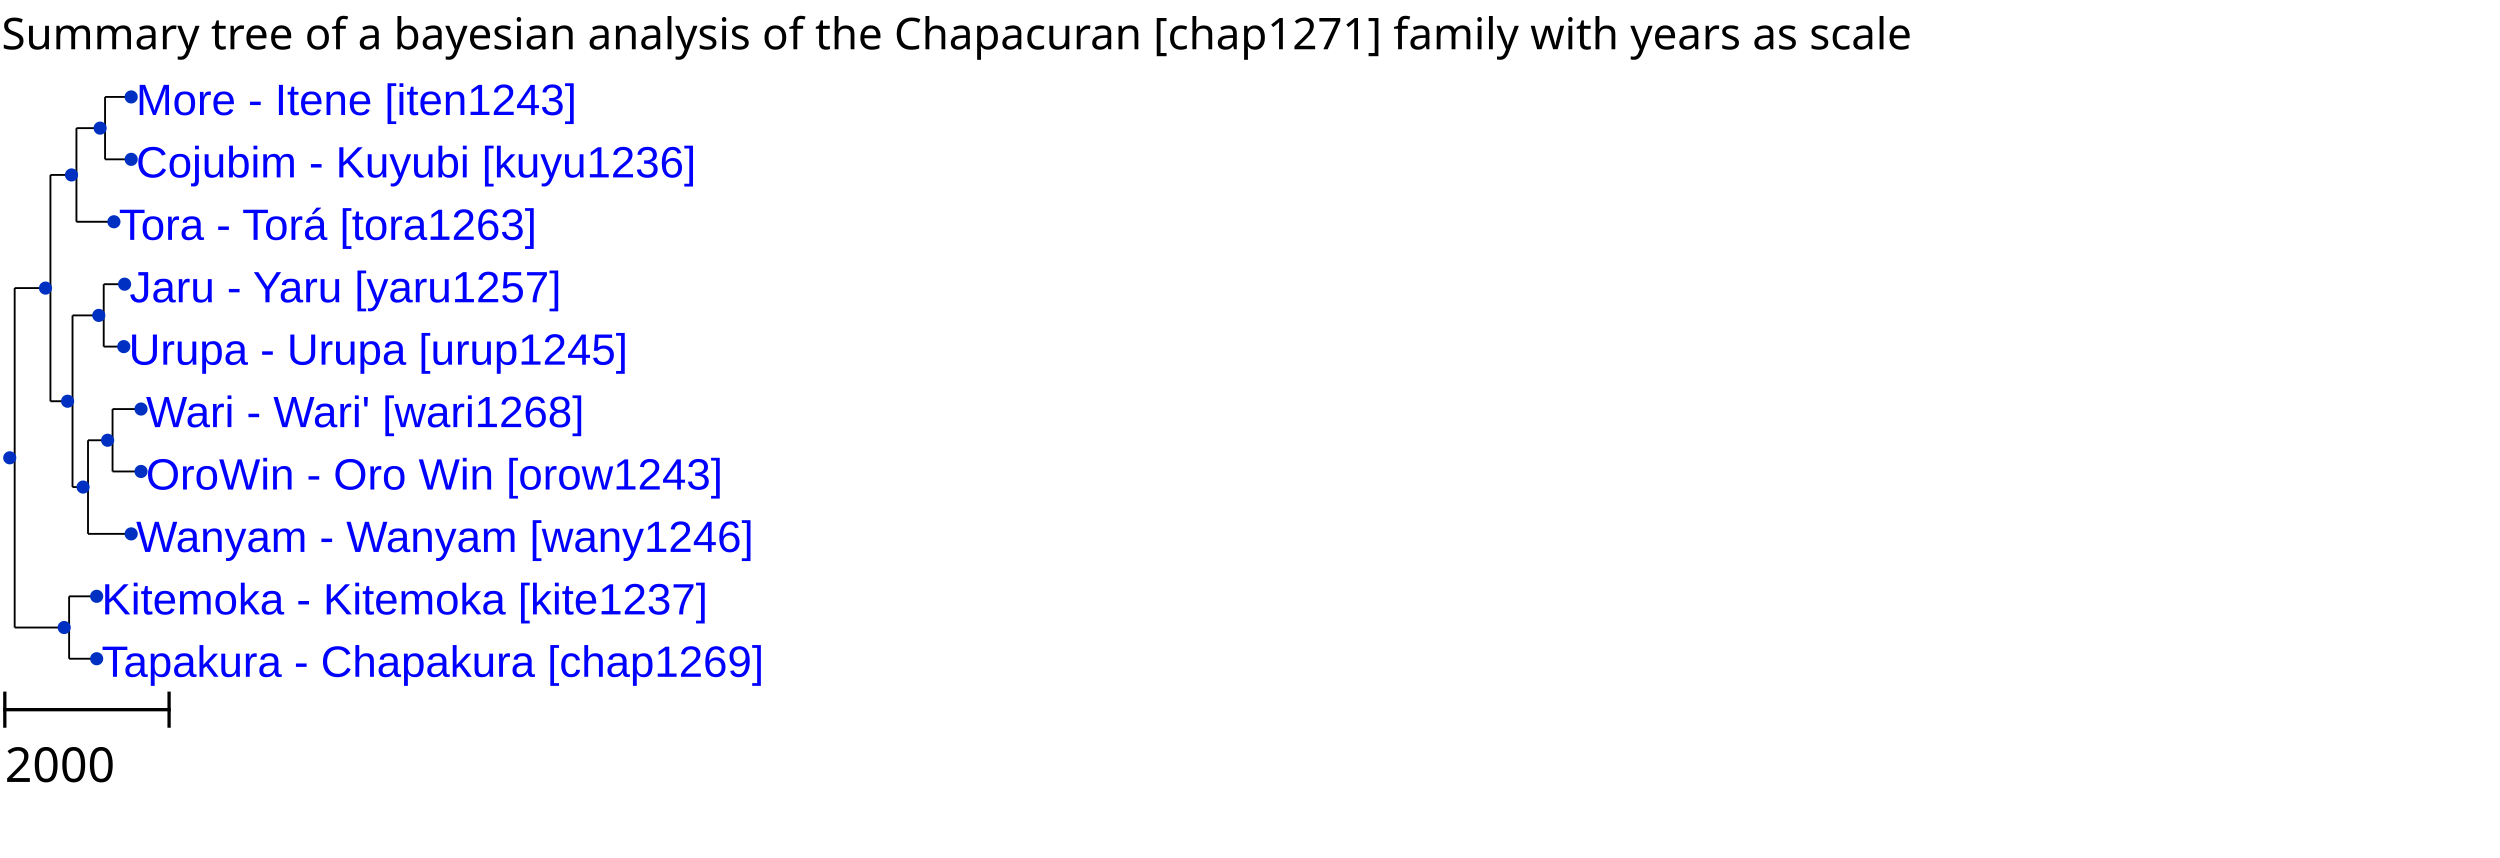
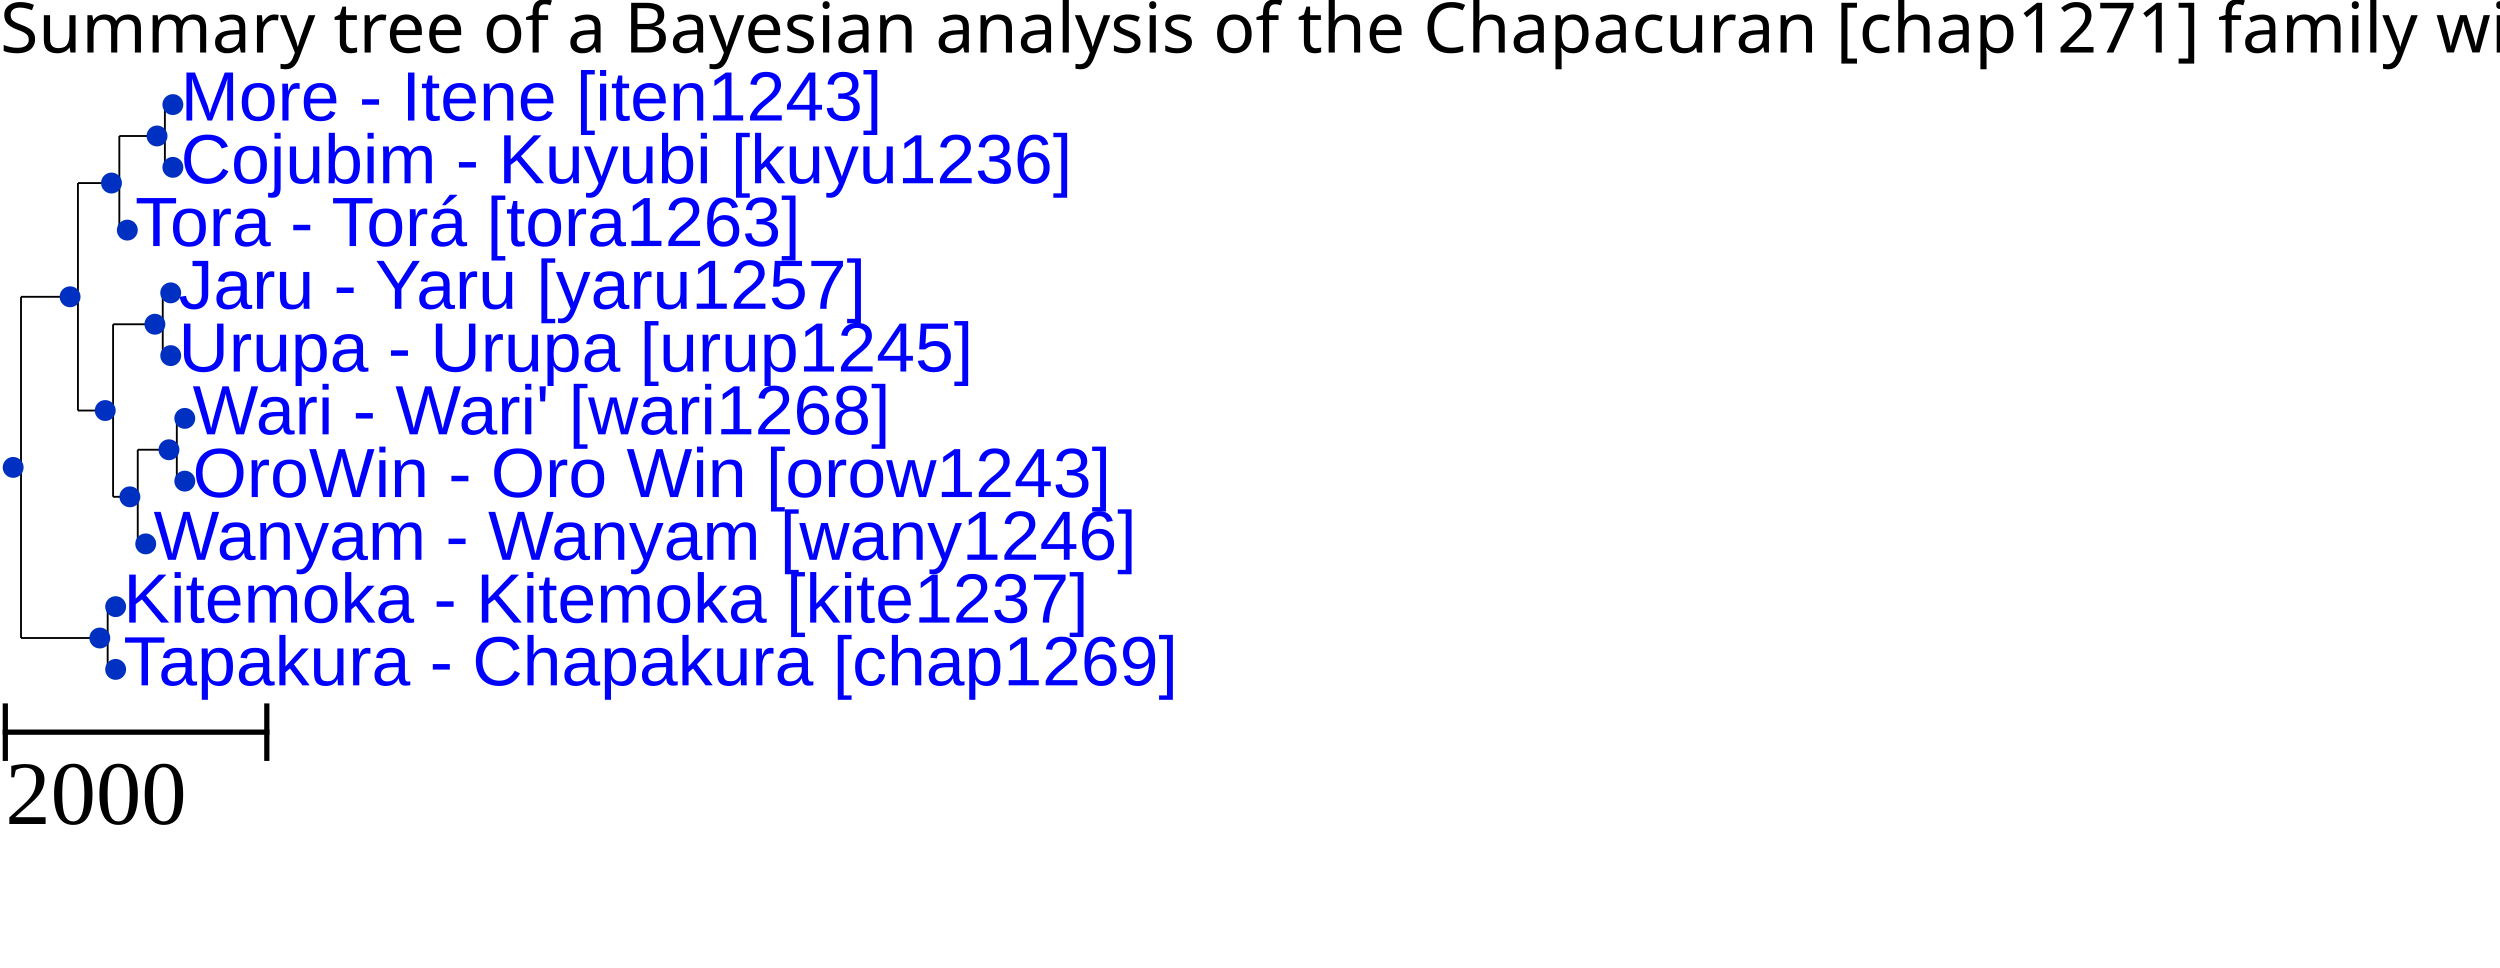
- <svg xmlns="http://www.w3.org/2000/svg" width="352.778mm" height="121.003mm" viewBox="0 0 1000 343.421" version="1.2" baseProfile="tiny">
+ <svg xmlns="http://www.w3.org/2000/svg" width="352.778mm" height="136.525mm" viewBox="0 0 1000 387.029" version="1.2" baseProfile="tiny">
  <defs> </defs>
  <g fill="none" stroke="black" stroke-width="1" fill-rule="evenodd" stroke-linecap="square" stroke-linejoin="bevel">
-     <g fill="none" stroke="none" transform="matrix(1.31579,0,0,1.31579,0,25)" font-family="Ubuntu" font-size="11pt" font-weight="400" font-style="normal">
-       <rect x="0" y="-19" width="760" height="261" />
-     </g>
-     <g fill="none" stroke="none" transform="matrix(1.31579,0,0,1.31579,1.31579,26.3158)" font-family="Ubuntu" font-size="11pt" font-weight="400" font-style="normal">
-       <rect x="0" y="0" width="186.96" height="190" />
-     </g>
-     <g fill="none" stroke="#000000" stroke-opacity="1" stroke-width="1" stroke-linecap="butt" stroke-linejoin="bevel" transform="matrix(1.31579,0,0,1.31579,1.31579,26.3158)" font-family="Ubuntu" font-size="11pt" font-weight="400" font-style="normal">
-       <polyline fill="none" vector-effect="non-scaling-stroke" points="3,67.688 3,171 " />
-     </g>
-     <g fill="#0030c1" fill-opacity="1" stroke="#0030c1" stroke-opacity="1" stroke-width="1" stroke-linecap="square" stroke-linejoin="bevel" transform="matrix(1.31579,0,0,1.31579,1.31579,181.373)" font-family="Ubuntu" font-size="11pt" font-weight="400" font-style="normal">
-       <circle cx="1.5" cy="1.5" r="1.5" />
-     </g>
-     <g fill="none" stroke="#000000" stroke-opacity="1" stroke-width="1" stroke-linecap="butt" stroke-linejoin="bevel" transform="matrix(1.31579,0,0,1.31579,5.26316,26.3158)" font-family="Ubuntu" font-size="11pt" font-weight="400" font-style="normal">
-       <polyline fill="none" vector-effect="non-scaling-stroke" points="10.884,33.25 10.884,102.125 " />
-     </g>
-     <g fill="none" stroke="#000000" stroke-opacity="1" stroke-width="1" stroke-linecap="butt" stroke-linejoin="bevel" transform="matrix(1.31579,0,0,1.31579,5.26316,26.3158)" font-family="Ubuntu" font-size="11pt" font-weight="400" font-style="normal">
-       <polyline fill="none" vector-effect="non-scaling-stroke" points="0,67.688 7.884,67.688 " />
-     </g>
-     <g fill="#0030c1" fill-opacity="1" stroke="#0030c1" stroke-opacity="1" stroke-width="1" stroke-linecap="square" stroke-linejoin="bevel" transform="matrix(1.31579,0,0,1.31579,15.6371,113.405)" font-family="Ubuntu" font-size="11pt" font-weight="400" font-style="normal">
-       <circle cx="1.5" cy="1.5" r="1.5" />
-     </g>
-     <g fill="none" stroke="#000000" stroke-opacity="1" stroke-width="1" stroke-linecap="butt" stroke-linejoin="bevel" transform="matrix(1.31579,0,0,1.31579,19.5845,26.3158)" font-family="Ubuntu" font-size="11pt" font-weight="400" font-style="normal">
-       <polyline fill="none" vector-effect="non-scaling-stroke" points="7.916,19 7.916,47.5 " />
-     </g>
-     <g fill="none" stroke="#000000" stroke-opacity="1" stroke-width="1" stroke-linecap="butt" stroke-linejoin="bevel" transform="matrix(1.31579,0,0,1.31579,19.5845,26.3158)" font-family="Ubuntu" font-size="11pt" font-weight="400" font-style="normal">
-       <polyline fill="none" vector-effect="non-scaling-stroke" points="0,33.25 4.916,33.25 " />
-     </g>
-     <g fill="#0030c1" fill-opacity="1" stroke="#0030c1" stroke-opacity="1" stroke-width="1" stroke-linecap="square" stroke-linejoin="bevel" transform="matrix(1.31579,0,0,1.31579,26.0528,68.0921)" font-family="Ubuntu" font-size="11pt" font-weight="400" font-style="normal">
-       <circle cx="1.5" cy="1.5" r="1.5" />
-     </g>
-     <g fill="none" stroke="#000000" stroke-opacity="1" stroke-width="1" stroke-linecap="butt" stroke-linejoin="bevel" transform="matrix(1.31579,0,0,1.31579,30.0001,26.3158)" font-family="Ubuntu" font-size="11pt" font-weight="400" font-style="normal">
-       <polyline fill="none" vector-effect="non-scaling-stroke" points="8.71,9.5 8.71,28.5 " />
-     </g>
-     <g fill="none" stroke="#000000" stroke-opacity="1" stroke-width="1" stroke-linecap="butt" stroke-linejoin="bevel" transform="matrix(1.31579,0,0,1.31579,30.0001,26.3158)" font-family="Ubuntu" font-size="11pt" font-weight="400" font-style="normal">
-       <polyline fill="none" vector-effect="non-scaling-stroke" points="0,19 5.71,19 " />
-     </g>
-     <g fill="#0030c1" fill-opacity="1" stroke="#0030c1" stroke-opacity="1" stroke-width="1" stroke-linecap="square" stroke-linejoin="bevel" transform="matrix(1.31579,0,0,1.31579,37.5131,49.3421)" font-family="Ubuntu" font-size="11pt" font-weight="400" font-style="normal">
-       <circle cx="1.5" cy="1.5" r="1.5" />
-     </g>
-     <g fill="none" stroke="#000000" stroke-opacity="1" stroke-width="1" stroke-linecap="butt" stroke-linejoin="bevel" transform="matrix(1.31579,0,0,1.31579,41.4605,26.3158)" font-family="Ubuntu" font-size="11pt" font-weight="400" font-style="normal">
-       <polyline fill="none" vector-effect="non-scaling-stroke" points="0,9.5 6.45,9.5 " />
-     </g>
-     <g fill="#0030c1" fill-opacity="1" stroke="#0030c1" stroke-opacity="1" stroke-width="1" stroke-linecap="square" stroke-linejoin="bevel" transform="matrix(1.31579,0,0,1.31579,49.9479,36.8421)" font-family="Ubuntu" font-size="11pt" font-weight="400" font-style="normal">
-       <circle cx="1.5" cy="1.5" r="1.5" />
-     </g>
-     <g fill="none" stroke="#000000" stroke-opacity="1" stroke-width="1" stroke-linecap="square" stroke-linejoin="bevel" transform="matrix(1.31579,0,0,1.31579,53.8952,26.3158)" font-family="Arial" font-size="10pt" font-weight="400" font-style="normal">
+     <g fill="none" stroke="none" transform="matrix(2.09205,0,0,2.09205,0,27.1967)" font-family=".AppleSystemUIFont" font-size="13pt" font-weight="400" font-style="normal">
+       <rect x="0" y="-13" width="478" height="185" />
+     </g>
+     <g fill="none" stroke="none" transform="matrix(2.09205,0,0,2.09205,2.09205,29.2887)" font-family=".AppleSystemUIFont" font-size="13pt" font-weight="400" font-style="normal">
+       <rect x="0" y="0" width="120.816" height="120" />
+     </g>
+     <g fill="none" stroke="#000000" stroke-opacity="1" stroke-width="1" stroke-linecap="butt" stroke-linejoin="bevel" transform="matrix(2.09205,0,0,2.09205,2.09205,29.2887)" font-family=".AppleSystemUIFont" font-size="13pt" font-weight="400" font-style="normal">
+       <polyline fill="none" vector-effect="non-scaling-stroke" points="3,42.75 3,108 " />
+     </g>
+     <g fill="#0030c1" fill-opacity="1" stroke="#0030c1" stroke-opacity="1" stroke-width="1" stroke-linecap="square" stroke-linejoin="bevel" transform="matrix(2.09205,0,0,2.09205,2.09205,183.839)" font-family=".AppleSystemUIFont" font-size="13pt" font-weight="400" font-style="normal">
+       <circle cx="1.5" cy="1.5" r="1.5" />
+     </g>
+     <g fill="none" stroke="#000000" stroke-opacity="1" stroke-width="1" stroke-linecap="butt" stroke-linejoin="bevel" transform="matrix(2.09205,0,0,2.09205,8.3682,29.2887)" font-family=".AppleSystemUIFont" font-size="13pt" font-weight="400" font-style="normal">
+       <polyline fill="none" vector-effect="non-scaling-stroke" points="10.884,21 10.884,64.5 " />
+     </g>
+     <g fill="none" stroke="#000000" stroke-opacity="1" stroke-width="1" stroke-linecap="butt" stroke-linejoin="bevel" transform="matrix(2.09205,0,0,2.09205,8.3682,29.2887)" font-family=".AppleSystemUIFont" font-size="13pt" font-weight="400" font-style="normal">
+       <polyline fill="none" vector-effect="non-scaling-stroke" points="0,42.75 7.884,42.75 " />
+     </g>
+     <g fill="#0030c1" fill-opacity="1" stroke="#0030c1" stroke-opacity="1" stroke-width="1" stroke-linecap="square" stroke-linejoin="bevel" transform="matrix(2.09205,0,0,2.09205,24.8623,115.586)" font-family=".AppleSystemUIFont" font-size="13pt" font-weight="400" font-style="normal">
+       <circle cx="1.5" cy="1.5" r="1.5" />
+     </g>
+     <g fill="none" stroke="#000000" stroke-opacity="1" stroke-width="1" stroke-linecap="butt" stroke-linejoin="bevel" transform="matrix(2.09205,0,0,2.09205,31.1385,29.2887)" font-family=".AppleSystemUIFont" font-size="13pt" font-weight="400" font-style="normal">
+       <polyline fill="none" vector-effect="non-scaling-stroke" points="7.916,12 7.916,30 " />
+     </g>
+     <g fill="none" stroke="#000000" stroke-opacity="1" stroke-width="1" stroke-linecap="butt" stroke-linejoin="bevel" transform="matrix(2.09205,0,0,2.09205,31.1385,29.2887)" font-family=".AppleSystemUIFont" font-size="13pt" font-weight="400" font-style="normal">
+       <polyline fill="none" vector-effect="non-scaling-stroke" points="0,21 4.916,21 " />
+     </g>
+     <g fill="#0030c1" fill-opacity="1" stroke="#0030c1" stroke-opacity="1" stroke-width="1" stroke-linecap="square" stroke-linejoin="bevel" transform="matrix(2.09205,0,0,2.09205,41.4228,70.0837)" font-family=".AppleSystemUIFont" font-size="13pt" font-weight="400" font-style="normal">
+       <circle cx="1.5" cy="1.5" r="1.5" />
+     </g>
+     <g fill="none" stroke="#000000" stroke-opacity="1" stroke-width="1" stroke-linecap="butt" stroke-linejoin="bevel" transform="matrix(2.09205,0,0,2.09205,47.699,29.2887)" font-family=".AppleSystemUIFont" font-size="13pt" font-weight="400" font-style="normal">
+       <polyline fill="none" vector-effect="non-scaling-stroke" points="8.71,6 8.71,18 " />
+     </g>
+     <g fill="none" stroke="#000000" stroke-opacity="1" stroke-width="1" stroke-linecap="butt" stroke-linejoin="bevel" transform="matrix(2.09205,0,0,2.09205,47.699,29.2887)" font-family=".AppleSystemUIFont" font-size="13pt" font-weight="400" font-style="normal">
+       <polyline fill="none" vector-effect="non-scaling-stroke" points="0,12 5.71,12 " />
+     </g>
+     <g fill="#0030c1" fill-opacity="1" stroke="#0030c1" stroke-opacity="1" stroke-width="1" stroke-linecap="square" stroke-linejoin="bevel" transform="matrix(2.09205,0,0,2.09205,59.6443,51.2552)" font-family=".AppleSystemUIFont" font-size="13pt" font-weight="400" font-style="normal">
+       <circle cx="1.5" cy="1.5" r="1.5" />
+     </g>
+     <g fill="none" stroke="#000000" stroke-opacity="1" stroke-width="1" stroke-linecap="butt" stroke-linejoin="bevel" transform="matrix(2.09205,0,0,2.09205,65.9205,29.2887)" font-family=".AppleSystemUIFont" font-size="13pt" font-weight="400" font-style="normal">
+       <polyline fill="none" vector-effect="non-scaling-stroke" points="0,6 0.025,6 " />
+     </g>
+     <g fill="#0030c1" fill-opacity="1" stroke="#0030c1" stroke-opacity="1" stroke-width="1" stroke-linecap="square" stroke-linejoin="bevel" transform="matrix(2.09205,0,0,2.09205,65.9728,38.7029)" font-family=".AppleSystemUIFont" font-size="13pt" font-weight="400" font-style="normal">
+       <circle cx="1.5" cy="1.5" r="1.5" />
+     </g>
+     <g fill="none" stroke="#000000" stroke-opacity="1" stroke-width="1" stroke-linecap="square" stroke-linejoin="bevel" transform="matrix(2.09205,0,0,2.09205,72.2489,29.2887)" font-family="Arial" font-size="10pt" font-weight="400" font-style="normal">
      <a href="https://glottolog.org/resource/languoid/id/iten1243" title="The glottolog name">
-         <text fill="#0000ff" fill-opacity="1" stroke="none" xml:space="preserve" x="0" y="15" font-family="Arial" font-size="10pt" font-weight="400" font-style="normal">More - Itene [iten1243]</text>
-       </a>
-     </g>
-     <g fill="none" stroke="#000000" stroke-opacity="1" stroke-width="1" stroke-linecap="butt" stroke-linejoin="bevel" transform="matrix(1.31579,0,0,1.31579,41.4605,51.3158)" font-family="Ubuntu" font-size="11pt" font-weight="400" font-style="normal">
-       <polyline fill="none" vector-effect="non-scaling-stroke" points="0,9.5 6.45,9.5 " />
-     </g>
-     <g fill="#0030c1" fill-opacity="1" stroke="#0030c1" stroke-opacity="1" stroke-width="1" stroke-linecap="square" stroke-linejoin="bevel" transform="matrix(1.31579,0,0,1.31579,49.9479,61.8421)" font-family="Ubuntu" font-size="11pt" font-weight="400" font-style="normal">
-       <circle cx="1.5" cy="1.5" r="1.5" />
-     </g>
-     <g fill="none" stroke="#000000" stroke-opacity="1" stroke-width="1" stroke-linecap="square" stroke-linejoin="bevel" transform="matrix(1.31579,0,0,1.31579,53.8952,51.3158)" font-family="Arial" font-size="10pt" font-weight="400" font-style="normal">
+         <text fill="#0000ff" fill-opacity="1" stroke="none" xml:space="preserve" x="0" y="9.047" font-family="Arial" font-size="10pt" font-weight="400" font-style="normal">More - Itene [iten1243]</text>
+       </a>
+     </g>
+     <g fill="none" stroke="#000000" stroke-opacity="1" stroke-width="1" stroke-linecap="butt" stroke-linejoin="bevel" transform="matrix(2.09205,0,0,2.09205,65.9205,54.3933)" font-family=".AppleSystemUIFont" font-size="13pt" font-weight="400" font-style="normal">
+       <polyline fill="none" vector-effect="non-scaling-stroke" points="0,6 0.025,6 " />
+     </g>
+     <g fill="#0030c1" fill-opacity="1" stroke="#0030c1" stroke-opacity="1" stroke-width="1" stroke-linecap="square" stroke-linejoin="bevel" transform="matrix(2.09205,0,0,2.09205,65.9728,63.8075)" font-family=".AppleSystemUIFont" font-size="13pt" font-weight="400" font-style="normal">
+       <circle cx="1.5" cy="1.5" r="1.5" />
+     </g>
+     <g fill="none" stroke="#000000" stroke-opacity="1" stroke-width="1" stroke-linecap="square" stroke-linejoin="bevel" transform="matrix(2.09205,0,0,2.09205,72.2489,54.3933)" font-family="Arial" font-size="10pt" font-weight="400" font-style="normal">
      <a href="https://glottolog.org/resource/languoid/id/kuyu1236" title="The glottolog name">
-         <text fill="#0000ff" fill-opacity="1" stroke="none" xml:space="preserve" x="0" y="15" font-family="Arial" font-size="10pt" font-weight="400" font-style="normal">Cojubim - Kuyubi [kuyu1236]</text>
-       </a>
-     </g>
-     <g fill="none" stroke="#000000" stroke-opacity="1" stroke-width="1" stroke-linecap="butt" stroke-linejoin="bevel" transform="matrix(1.31579,0,0,1.31579,30.0001,76.3158)" font-family="Ubuntu" font-size="11pt" font-weight="400" font-style="normal">
-       <polyline fill="none" vector-effect="non-scaling-stroke" points="0,9.5 9.91,9.5 " />
-     </g>
-     <g fill="#0030c1" fill-opacity="1" stroke="#0030c1" stroke-opacity="1" stroke-width="1" stroke-linecap="square" stroke-linejoin="bevel" transform="matrix(1.31579,0,0,1.31579,43.04,86.8421)" font-family="Ubuntu" font-size="11pt" font-weight="400" font-style="normal">
-       <circle cx="1.5" cy="1.5" r="1.5" />
-     </g>
-     <g fill="none" stroke="#000000" stroke-opacity="1" stroke-width="1" stroke-linecap="square" stroke-linejoin="bevel" transform="matrix(1.31579,0,0,1.31579,46.9873,76.3158)" font-family="Arial" font-size="10pt" font-weight="400" font-style="normal">
+         <text fill="#0000ff" fill-opacity="1" stroke="none" xml:space="preserve" x="0" y="9.047" font-family="Arial" font-size="10pt" font-weight="400" font-style="normal">Cojubim - Kuyubi [kuyu1236]</text>
+       </a>
+     </g>
+     <g fill="none" stroke="#000000" stroke-opacity="1" stroke-width="1" stroke-linecap="butt" stroke-linejoin="bevel" transform="matrix(2.09205,0,0,2.09205,47.699,79.4979)" font-family=".AppleSystemUIFont" font-size="13pt" font-weight="400" font-style="normal">
+       <polyline fill="none" vector-effect="non-scaling-stroke" points="0,6 0.025,6 " />
+     </g>
+     <g fill="#0030c1" fill-opacity="1" stroke="#0030c1" stroke-opacity="1" stroke-width="1" stroke-linecap="square" stroke-linejoin="bevel" transform="matrix(2.09205,0,0,2.09205,47.7513,88.9121)" font-family=".AppleSystemUIFont" font-size="13pt" font-weight="400" font-style="normal">
+       <circle cx="1.5" cy="1.5" r="1.5" />
+     </g>
+     <g fill="none" stroke="#000000" stroke-opacity="1" stroke-width="1" stroke-linecap="square" stroke-linejoin="bevel" transform="matrix(2.09205,0,0,2.09205,54.0274,79.4979)" font-family="Arial" font-size="10pt" font-weight="400" font-style="normal">
      <a href="https://glottolog.org/resource/languoid/id/tora1263" title="The glottolog name">
-         <text fill="#0000ff" fill-opacity="1" stroke="none" xml:space="preserve" x="0" y="15" font-family="Arial" font-size="10pt" font-weight="400" font-style="normal">Tora - Torá [tora1263]</text>
-       </a>
-     </g>
-     <g fill="none" stroke="#000000" stroke-opacity="1" stroke-width="1" stroke-linecap="butt" stroke-linejoin="bevel" transform="matrix(1.31579,0,0,1.31579,19.5845,101.316)" font-family="Ubuntu" font-size="11pt" font-weight="400" font-style="normal">
-       <polyline fill="none" vector-effect="non-scaling-stroke" points="6.721,19 6.721,71.25 " />
-     </g>
-     <g fill="none" stroke="#000000" stroke-opacity="1" stroke-width="1" stroke-linecap="butt" stroke-linejoin="bevel" transform="matrix(1.31579,0,0,1.31579,19.5845,101.316)" font-family="Ubuntu" font-size="11pt" font-weight="400" font-style="normal">
-       <polyline fill="none" vector-effect="non-scaling-stroke" points="0,45.125 3.721,45.125 " />
-     </g>
-     <g fill="#0030c1" fill-opacity="1" stroke="#0030c1" stroke-opacity="1" stroke-width="1" stroke-linecap="square" stroke-linejoin="bevel" transform="matrix(1.31579,0,0,1.31579,24.4803,158.717)" font-family="Ubuntu" font-size="11pt" font-weight="400" font-style="normal">
-       <circle cx="1.5" cy="1.5" r="1.5" />
-     </g>
-     <g fill="none" stroke="#000000" stroke-opacity="1" stroke-width="1" stroke-linecap="butt" stroke-linejoin="bevel" transform="matrix(1.31579,0,0,1.31579,28.4277,101.316)" font-family="Ubuntu" font-size="11pt" font-weight="400" font-style="normal">
-       <polyline fill="none" vector-effect="non-scaling-stroke" points="9.497,9.5 9.497,28.5 " />
-     </g>
-     <g fill="none" stroke="#000000" stroke-opacity="1" stroke-width="1" stroke-linecap="butt" stroke-linejoin="bevel" transform="matrix(1.31579,0,0,1.31579,28.4277,101.316)" font-family="Ubuntu" font-size="11pt" font-weight="400" font-style="normal">
-       <polyline fill="none" vector-effect="non-scaling-stroke" points="0,19 6.497,19 " />
-     </g>
-     <g fill="#0030c1" fill-opacity="1" stroke="#0030c1" stroke-opacity="1" stroke-width="1" stroke-linecap="square" stroke-linejoin="bevel" transform="matrix(1.31579,0,0,1.31579,36.9763,124.342)" font-family="Ubuntu" font-size="11pt" font-weight="400" font-style="normal">
-       <circle cx="1.5" cy="1.5" r="1.5" />
-     </g>
-     <g fill="none" stroke="#000000" stroke-opacity="1" stroke-width="1" stroke-linecap="butt" stroke-linejoin="bevel" transform="matrix(1.31579,0,0,1.31579,40.9237,101.316)" font-family="Ubuntu" font-size="11pt" font-weight="400" font-style="normal">
-       <polyline fill="none" vector-effect="non-scaling-stroke" points="0,9.5 4.858,9.5 " />
-     </g>
-     <g fill="#0030c1" fill-opacity="1" stroke="#0030c1" stroke-opacity="1" stroke-width="1" stroke-linecap="square" stroke-linejoin="bevel" transform="matrix(1.31579,0,0,1.31579,47.3163,111.842)" font-family="Ubuntu" font-size="11pt" font-weight="400" font-style="normal">
-       <circle cx="1.5" cy="1.5" r="1.5" />
-     </g>
-     <g fill="none" stroke="#000000" stroke-opacity="1" stroke-width="1" stroke-linecap="square" stroke-linejoin="bevel" transform="matrix(1.31579,0,0,1.31579,51.2636,101.316)" font-family="Arial" font-size="10pt" font-weight="400" font-style="normal">
+         <text fill="#0000ff" fill-opacity="1" stroke="none" xml:space="preserve" x="0" y="9.047" font-family="Arial" font-size="10pt" font-weight="400" font-style="normal">Tora - Torá [tora1263]</text>
+       </a>
+     </g>
+     <g fill="none" stroke="#000000" stroke-opacity="1" stroke-width="1" stroke-linecap="butt" stroke-linejoin="bevel" transform="matrix(2.09205,0,0,2.09205,31.1385,104.603)" font-family=".AppleSystemUIFont" font-size="13pt" font-weight="400" font-style="normal">
+       <polyline fill="none" vector-effect="non-scaling-stroke" points="6.721,12 6.721,45 " />
+     </g>
+     <g fill="none" stroke="#000000" stroke-opacity="1" stroke-width="1" stroke-linecap="butt" stroke-linejoin="bevel" transform="matrix(2.09205,0,0,2.09205,31.1385,104.603)" font-family=".AppleSystemUIFont" font-size="13pt" font-weight="400" font-style="normal">
+       <polyline fill="none" vector-effect="non-scaling-stroke" points="0,28.5 3.721,28.5 " />
+     </g>
+     <g fill="#0030c1" fill-opacity="1" stroke="#0030c1" stroke-opacity="1" stroke-width="1" stroke-linecap="square" stroke-linejoin="bevel" transform="matrix(2.09205,0,0,2.09205,38.9227,161.088)" font-family=".AppleSystemUIFont" font-size="13pt" font-weight="400" font-style="normal">
+       <circle cx="1.5" cy="1.5" r="1.5" />
+     </g>
+     <g fill="none" stroke="#000000" stroke-opacity="1" stroke-width="1" stroke-linecap="butt" stroke-linejoin="bevel" transform="matrix(2.09205,0,0,2.09205,45.1988,104.603)" font-family=".AppleSystemUIFont" font-size="13pt" font-weight="400" font-style="normal">
+       <polyline fill="none" vector-effect="non-scaling-stroke" points="9.497,6 9.497,18 " />
+     </g>
+     <g fill="none" stroke="#000000" stroke-opacity="1" stroke-width="1" stroke-linecap="butt" stroke-linejoin="bevel" transform="matrix(2.09205,0,0,2.09205,45.1988,104.603)" font-family=".AppleSystemUIFont" font-size="13pt" font-weight="400" font-style="normal">
+       <polyline fill="none" vector-effect="non-scaling-stroke" points="0,12 6.497,12 " />
+     </g>
+     <g fill="#0030c1" fill-opacity="1" stroke="#0030c1" stroke-opacity="1" stroke-width="1" stroke-linecap="square" stroke-linejoin="bevel" transform="matrix(2.09205,0,0,2.09205,58.7908,126.569)" font-family=".AppleSystemUIFont" font-size="13pt" font-weight="400" font-style="normal">
+       <circle cx="1.5" cy="1.5" r="1.5" />
+     </g>
+     <g fill="none" stroke="#000000" stroke-opacity="1" stroke-width="1" stroke-linecap="butt" stroke-linejoin="bevel" transform="matrix(2.09205,0,0,2.09205,65.067,104.603)" font-family=".AppleSystemUIFont" font-size="13pt" font-weight="400" font-style="normal">
+       <polyline fill="none" vector-effect="non-scaling-stroke" points="0,6 0.025,6 " />
+     </g>
+     <g fill="#0030c1" fill-opacity="1" stroke="#0030c1" stroke-opacity="1" stroke-width="1" stroke-linecap="square" stroke-linejoin="bevel" transform="matrix(2.09205,0,0,2.09205,65.1193,114.017)" font-family=".AppleSystemUIFont" font-size="13pt" font-weight="400" font-style="normal">
+       <circle cx="1.5" cy="1.5" r="1.5" />
+     </g>
+     <g fill="none" stroke="#000000" stroke-opacity="1" stroke-width="1" stroke-linecap="square" stroke-linejoin="bevel" transform="matrix(2.09205,0,0,2.09205,71.3954,104.603)" font-family="Arial" font-size="10pt" font-weight="400" font-style="normal">
      <a href="https://glottolog.org/resource/languoid/id/yaru1257" title="The glottolog name">
-         <text fill="#0000ff" fill-opacity="1" stroke="none" xml:space="preserve" x="0" y="15" font-family="Arial" font-size="10pt" font-weight="400" font-style="normal">Jaru - Yaru [yaru1257]</text>
-       </a>
-     </g>
-     <g fill="none" stroke="#000000" stroke-opacity="1" stroke-width="1" stroke-linecap="butt" stroke-linejoin="bevel" transform="matrix(1.31579,0,0,1.31579,40.9237,126.316)" font-family="Ubuntu" font-size="11pt" font-weight="400" font-style="normal">
-       <polyline fill="none" vector-effect="non-scaling-stroke" points="0,9.5 4.608,9.5 " />
-     </g>
-     <g fill="#0030c1" fill-opacity="1" stroke="#0030c1" stroke-opacity="1" stroke-width="1" stroke-linecap="square" stroke-linejoin="bevel" transform="matrix(1.31579,0,0,1.31579,46.9873,136.842)" font-family="Ubuntu" font-size="11pt" font-weight="400" font-style="normal">
-       <circle cx="1.5" cy="1.5" r="1.5" />
-     </g>
-     <g fill="none" stroke="#000000" stroke-opacity="1" stroke-width="1" stroke-linecap="square" stroke-linejoin="bevel" transform="matrix(1.31579,0,0,1.31579,50.9347,126.316)" font-family="Arial" font-size="10pt" font-weight="400" font-style="normal">
+         <text fill="#0000ff" fill-opacity="1" stroke="none" xml:space="preserve" x="0" y="9.047" font-family="Arial" font-size="10pt" font-weight="400" font-style="normal">Jaru - Yaru [yaru1257]</text>
+       </a>
+     </g>
+     <g fill="none" stroke="#000000" stroke-opacity="1" stroke-width="1" stroke-linecap="butt" stroke-linejoin="bevel" transform="matrix(2.09205,0,0,2.09205,65.067,129.707)" font-family=".AppleSystemUIFont" font-size="13pt" font-weight="400" font-style="normal">
+       <polyline fill="none" vector-effect="non-scaling-stroke" points="0,6 0.025,6 " />
+     </g>
+     <g fill="#0030c1" fill-opacity="1" stroke="#0030c1" stroke-opacity="1" stroke-width="1" stroke-linecap="square" stroke-linejoin="bevel" transform="matrix(2.09205,0,0,2.09205,65.1193,139.121)" font-family=".AppleSystemUIFont" font-size="13pt" font-weight="400" font-style="normal">
+       <circle cx="1.5" cy="1.5" r="1.5" />
+     </g>
+     <g fill="none" stroke="#000000" stroke-opacity="1" stroke-width="1" stroke-linecap="square" stroke-linejoin="bevel" transform="matrix(2.09205,0,0,2.09205,71.3954,129.707)" font-family="Arial" font-size="10pt" font-weight="400" font-style="normal">
      <a href="https://glottolog.org/resource/languoid/id/urup1245" title="The glottolog name">
-         <text fill="#0000ff" fill-opacity="1" stroke="none" xml:space="preserve" x="0" y="15" font-family="Arial" font-size="10pt" font-weight="400" font-style="normal">Urupa - Urupa [urup1245]</text>
-       </a>
-     </g>
-     <g fill="none" stroke="#000000" stroke-opacity="1" stroke-width="1" stroke-linecap="butt" stroke-linejoin="bevel" transform="matrix(1.31579,0,0,1.31579,28.4277,151.316)" font-family="Ubuntu" font-size="11pt" font-weight="400" font-style="normal">
-       <polyline fill="none" vector-effect="non-scaling-stroke" points="4.717,19 4.717,47.5 " />
-     </g>
-     <g fill="none" stroke="#000000" stroke-opacity="1" stroke-width="1" stroke-linecap="butt" stroke-linejoin="bevel" transform="matrix(1.31579,0,0,1.31579,28.4277,151.316)" font-family="Ubuntu" font-size="11pt" font-weight="400" font-style="normal">
-       <polyline fill="none" vector-effect="non-scaling-stroke" points="0,33.25 1.717,33.25 " />
-     </g>
-     <g fill="#0030c1" fill-opacity="1" stroke="#0030c1" stroke-opacity="1" stroke-width="1" stroke-linecap="square" stroke-linejoin="bevel" transform="matrix(1.31579,0,0,1.31579,30.687,193.092)" font-family="Ubuntu" font-size="11pt" font-weight="400" font-style="normal">
-       <circle cx="1.5" cy="1.5" r="1.5" />
-     </g>
-     <g fill="none" stroke="#000000" stroke-opacity="1" stroke-width="1" stroke-linecap="butt" stroke-linejoin="bevel" transform="matrix(1.31579,0,0,1.31579,34.6344,151.316)" font-family="Ubuntu" font-size="11pt" font-weight="400" font-style="normal">
-       <polyline fill="none" vector-effect="non-scaling-stroke" points="7.469,9.5 7.469,28.5 " />
-     </g>
-     <g fill="none" stroke="#000000" stroke-opacity="1" stroke-width="1" stroke-linecap="butt" stroke-linejoin="bevel" transform="matrix(1.31579,0,0,1.31579,34.6344,151.316)" font-family="Ubuntu" font-size="11pt" font-weight="400" font-style="normal">
-       <polyline fill="none" vector-effect="non-scaling-stroke" points="0,19 4.469,19 " />
-     </g>
-     <g fill="#0030c1" fill-opacity="1" stroke="#0030c1" stroke-opacity="1" stroke-width="1" stroke-linecap="square" stroke-linejoin="bevel" transform="matrix(1.31579,0,0,1.31579,40.5151,174.342)" font-family="Ubuntu" font-size="11pt" font-weight="400" font-style="normal">
-       <circle cx="1.5" cy="1.5" r="1.5" />
-     </g>
-     <g fill="none" stroke="#000000" stroke-opacity="1" stroke-width="1" stroke-linecap="butt" stroke-linejoin="bevel" transform="matrix(1.31579,0,0,1.31579,44.4625,151.316)" font-family="Ubuntu" font-size="11pt" font-weight="400" font-style="normal">
-       <polyline fill="none" vector-effect="non-scaling-stroke" points="0,9.5 7.169,9.5 " />
-     </g>
-     <g fill="#0030c1" fill-opacity="1" stroke="#0030c1" stroke-opacity="1" stroke-width="1" stroke-linecap="square" stroke-linejoin="bevel" transform="matrix(1.31579,0,0,1.31579,53.8952,161.842)" font-family="Ubuntu" font-size="11pt" font-weight="400" font-style="normal">
-       <circle cx="1.5" cy="1.5" r="1.5" />
-     </g>
-     <g fill="none" stroke="#000000" stroke-opacity="1" stroke-width="1" stroke-linecap="square" stroke-linejoin="bevel" transform="matrix(1.31579,0,0,1.31579,57.8426,151.316)" font-family="Arial" font-size="10pt" font-weight="400" font-style="normal">
+         <text fill="#0000ff" fill-opacity="1" stroke="none" xml:space="preserve" x="0" y="9.047" font-family="Arial" font-size="10pt" font-weight="400" font-style="normal">Urupa - Urupa [urup1245]</text>
+       </a>
+     </g>
+     <g fill="none" stroke="#000000" stroke-opacity="1" stroke-width="1" stroke-linecap="butt" stroke-linejoin="bevel" transform="matrix(2.09205,0,0,2.09205,45.1988,154.812)" font-family=".AppleSystemUIFont" font-size="13pt" font-weight="400" font-style="normal">
+       <polyline fill="none" vector-effect="non-scaling-stroke" points="4.717,12 4.717,30 " />
+     </g>
+     <g fill="none" stroke="#000000" stroke-opacity="1" stroke-width="1" stroke-linecap="butt" stroke-linejoin="bevel" transform="matrix(2.09205,0,0,2.09205,45.1988,154.812)" font-family=".AppleSystemUIFont" font-size="13pt" font-weight="400" font-style="normal">
+       <polyline fill="none" vector-effect="non-scaling-stroke" points="0,21 1.717,21 " />
+     </g>
+     <g fill="#0030c1" fill-opacity="1" stroke="#0030c1" stroke-opacity="1" stroke-width="1" stroke-linecap="square" stroke-linejoin="bevel" transform="matrix(2.09205,0,0,2.09205,48.7911,195.607)" font-family=".AppleSystemUIFont" font-size="13pt" font-weight="400" font-style="normal">
+       <circle cx="1.5" cy="1.5" r="1.5" />
+     </g>
+     <g fill="none" stroke="#000000" stroke-opacity="1" stroke-width="1" stroke-linecap="butt" stroke-linejoin="bevel" transform="matrix(2.09205,0,0,2.09205,55.0672,154.812)" font-family=".AppleSystemUIFont" font-size="13pt" font-weight="400" font-style="normal">
+       <polyline fill="none" vector-effect="non-scaling-stroke" points="7.469,6 7.469,18 " />
+     </g>
+     <g fill="none" stroke="#000000" stroke-opacity="1" stroke-width="1" stroke-linecap="butt" stroke-linejoin="bevel" transform="matrix(2.09205,0,0,2.09205,55.0672,154.812)" font-family=".AppleSystemUIFont" font-size="13pt" font-weight="400" font-style="normal">
+       <polyline fill="none" vector-effect="non-scaling-stroke" points="0,12 4.469,12 " />
+     </g>
+     <g fill="#0030c1" fill-opacity="1" stroke="#0030c1" stroke-opacity="1" stroke-width="1" stroke-linecap="square" stroke-linejoin="bevel" transform="matrix(2.09205,0,0,2.09205,64.4173,176.778)" font-family=".AppleSystemUIFont" font-size="13pt" font-weight="400" font-style="normal">
+       <circle cx="1.5" cy="1.5" r="1.5" />
+     </g>
+     <g fill="none" stroke="#000000" stroke-opacity="1" stroke-width="1" stroke-linecap="butt" stroke-linejoin="bevel" transform="matrix(2.09205,0,0,2.09205,70.6935,154.812)" font-family=".AppleSystemUIFont" font-size="13pt" font-weight="400" font-style="normal">
+       <polyline fill="none" vector-effect="non-scaling-stroke" points="0,6 0.025,6 " />
+     </g>
+     <g fill="#0030c1" fill-opacity="1" stroke="#0030c1" stroke-opacity="1" stroke-width="1" stroke-linecap="square" stroke-linejoin="bevel" transform="matrix(2.09205,0,0,2.09205,70.7458,164.226)" font-family=".AppleSystemUIFont" font-size="13pt" font-weight="400" font-style="normal">
+       <circle cx="1.5" cy="1.5" r="1.5" />
+     </g>
+     <g fill="none" stroke="#000000" stroke-opacity="1" stroke-width="1" stroke-linecap="square" stroke-linejoin="bevel" transform="matrix(2.09205,0,0,2.09205,77.0219,154.812)" font-family="Arial" font-size="10pt" font-weight="400" font-style="normal">
      <a href="https://glottolog.org/resource/languoid/id/wari1268" title="The glottolog name">
-         <text fill="#0000ff" fill-opacity="1" stroke="none" xml:space="preserve" x="0" y="15" font-family="Arial" font-size="10pt" font-weight="400" font-style="normal">Wari - Wari' [wari1268]</text>
-       </a>
-     </g>
-     <g fill="none" stroke="#000000" stroke-opacity="1" stroke-width="1" stroke-linecap="butt" stroke-linejoin="bevel" transform="matrix(1.31579,0,0,1.31579,44.4625,176.316)" font-family="Ubuntu" font-size="11pt" font-weight="400" font-style="normal">
-       <polyline fill="none" vector-effect="non-scaling-stroke" points="0,9.5 7.169,9.5 " />
-     </g>
-     <g fill="#0030c1" fill-opacity="1" stroke="#0030c1" stroke-opacity="1" stroke-width="1" stroke-linecap="square" stroke-linejoin="bevel" transform="matrix(1.31579,0,0,1.31579,53.8952,186.842)" font-family="Ubuntu" font-size="11pt" font-weight="400" font-style="normal">
-       <circle cx="1.5" cy="1.5" r="1.5" />
-     </g>
-     <g fill="none" stroke="#000000" stroke-opacity="1" stroke-width="1" stroke-linecap="square" stroke-linejoin="bevel" transform="matrix(1.31579,0,0,1.31579,57.8426,176.316)" font-family="Arial" font-size="10pt" font-weight="400" font-style="normal">
+         <text fill="#0000ff" fill-opacity="1" stroke="none" xml:space="preserve" x="0" y="9.047" font-family="Arial" font-size="10pt" font-weight="400" font-style="normal">Wari - Wari' [wari1268]</text>
+       </a>
+     </g>
+     <g fill="none" stroke="#000000" stroke-opacity="1" stroke-width="1" stroke-linecap="butt" stroke-linejoin="bevel" transform="matrix(2.09205,0,0,2.09205,70.6935,179.916)" font-family=".AppleSystemUIFont" font-size="13pt" font-weight="400" font-style="normal">
+       <polyline fill="none" vector-effect="non-scaling-stroke" points="0,6 0.025,6 " />
+     </g>
+     <g fill="#0030c1" fill-opacity="1" stroke="#0030c1" stroke-opacity="1" stroke-width="1" stroke-linecap="square" stroke-linejoin="bevel" transform="matrix(2.09205,0,0,2.09205,70.7458,189.331)" font-family=".AppleSystemUIFont" font-size="13pt" font-weight="400" font-style="normal">
+       <circle cx="1.5" cy="1.5" r="1.5" />
+     </g>
+     <g fill="none" stroke="#000000" stroke-opacity="1" stroke-width="1" stroke-linecap="square" stroke-linejoin="bevel" transform="matrix(2.09205,0,0,2.09205,77.0219,179.916)" font-family="Arial" font-size="10pt" font-weight="400" font-style="normal">
      <a href="https://glottolog.org/resource/languoid/id/orow1243" title="The glottolog name">
-         <text fill="#0000ff" fill-opacity="1" stroke="none" xml:space="preserve" x="0" y="15" font-family="Arial" font-size="10pt" font-weight="400" font-style="normal">OroWin - Oro Win [orow1243]</text>
-       </a>
-     </g>
-     <g fill="none" stroke="#000000" stroke-opacity="1" stroke-width="1" stroke-linecap="butt" stroke-linejoin="bevel" transform="matrix(1.31579,0,0,1.31579,34.6344,201.316)" font-family="Ubuntu" font-size="11pt" font-weight="400" font-style="normal">
-       <polyline fill="none" vector-effect="non-scaling-stroke" points="0,9.5 11.638,9.5 " />
-     </g>
-     <g fill="#0030c1" fill-opacity="1" stroke="#0030c1" stroke-opacity="1" stroke-width="1" stroke-linecap="square" stroke-linejoin="bevel" transform="matrix(1.31579,0,0,1.31579,49.9479,211.842)" font-family="Ubuntu" font-size="11pt" font-weight="400" font-style="normal">
-       <circle cx="1.5" cy="1.5" r="1.5" />
-     </g>
-     <g fill="none" stroke="#000000" stroke-opacity="1" stroke-width="1" stroke-linecap="square" stroke-linejoin="bevel" transform="matrix(1.31579,0,0,1.31579,53.8952,201.316)" font-family="Arial" font-size="10pt" font-weight="400" font-style="normal">
+         <text fill="#0000ff" fill-opacity="1" stroke="none" xml:space="preserve" x="0" y="9.047" font-family="Arial" font-size="10pt" font-weight="400" font-style="normal">OroWin - Oro Win [orow1243]</text>
+       </a>
+     </g>
+     <g fill="none" stroke="#000000" stroke-opacity="1" stroke-width="1" stroke-linecap="butt" stroke-linejoin="bevel" transform="matrix(2.09205,0,0,2.09205,55.0672,205.021)" font-family=".AppleSystemUIFont" font-size="13pt" font-weight="400" font-style="normal">
+       <polyline fill="none" vector-effect="non-scaling-stroke" points="0,6 0.025,6 " />
+     </g>
+     <g fill="#0030c1" fill-opacity="1" stroke="#0030c1" stroke-opacity="1" stroke-width="1" stroke-linecap="square" stroke-linejoin="bevel" transform="matrix(2.09205,0,0,2.09205,55.1195,214.435)" font-family=".AppleSystemUIFont" font-size="13pt" font-weight="400" font-style="normal">
+       <circle cx="1.5" cy="1.5" r="1.5" />
+     </g>
+     <g fill="none" stroke="#000000" stroke-opacity="1" stroke-width="1" stroke-linecap="square" stroke-linejoin="bevel" transform="matrix(2.09205,0,0,2.09205,61.3957,205.021)" font-family="Arial" font-size="10pt" font-weight="400" font-style="normal">
      <a href="https://glottolog.org/resource/languoid/id/wany1246" title="The glottolog name">
-         <text fill="#0000ff" fill-opacity="1" stroke="none" xml:space="preserve" x="0" y="15" font-family="Arial" font-size="10pt" font-weight="400" font-style="normal">Wanyam - Wanyam [wany1246]</text>
-       </a>
-     </g>
-     <g fill="none" stroke="#000000" stroke-opacity="1" stroke-width="1" stroke-linecap="butt" stroke-linejoin="bevel" transform="matrix(1.31579,0,0,1.31579,5.26316,226.316)" font-family="Ubuntu" font-size="11pt" font-weight="400" font-style="normal">
-       <polyline fill="none" vector-effect="non-scaling-stroke" points="16.57,9.5 16.57,28.5 " />
-     </g>
-     <g fill="none" stroke="#000000" stroke-opacity="1" stroke-width="1" stroke-linecap="butt" stroke-linejoin="bevel" transform="matrix(1.31579,0,0,1.31579,5.26316,226.316)" font-family="Ubuntu" font-size="11pt" font-weight="400" font-style="normal">
-       <polyline fill="none" vector-effect="non-scaling-stroke" points="0,19 13.57,19 " />
-     </g>
-     <g fill="#0030c1" fill-opacity="1" stroke="#0030c1" stroke-opacity="1" stroke-width="1" stroke-linecap="square" stroke-linejoin="bevel" transform="matrix(1.31579,0,0,1.31579,23.1185,249.342)" font-family="Ubuntu" font-size="11pt" font-weight="400" font-style="normal">
-       <circle cx="1.5" cy="1.5" r="1.5" />
-     </g>
-     <g fill="none" stroke="#000000" stroke-opacity="1" stroke-width="1" stroke-linecap="butt" stroke-linejoin="bevel" transform="matrix(1.31579,0,0,1.31579,27.0659,226.316)" font-family="Ubuntu" font-size="11pt" font-weight="400" font-style="normal">
-       <polyline fill="none" vector-effect="non-scaling-stroke" points="0,9.5 6.89,9.5 " />
-     </g>
-     <g fill="#0030c1" fill-opacity="1" stroke="#0030c1" stroke-opacity="1" stroke-width="1" stroke-linecap="square" stroke-linejoin="bevel" transform="matrix(1.31579,0,0,1.31579,36.1321,236.842)" font-family="Ubuntu" font-size="11pt" font-weight="400" font-style="normal">
-       <circle cx="1.5" cy="1.5" r="1.5" />
-     </g>
-     <g fill="none" stroke="#000000" stroke-opacity="1" stroke-width="1" stroke-linecap="square" stroke-linejoin="bevel" transform="matrix(1.31579,0,0,1.31579,40.0794,226.316)" font-family="Arial" font-size="10pt" font-weight="400" font-style="normal">
+         <text fill="#0000ff" fill-opacity="1" stroke="none" xml:space="preserve" x="0" y="9.047" font-family="Arial" font-size="10pt" font-weight="400" font-style="normal">Wanyam - Wanyam [wany1246]</text>
+       </a>
+     </g>
+     <g fill="none" stroke="#000000" stroke-opacity="1" stroke-width="1" stroke-linecap="butt" stroke-linejoin="bevel" transform="matrix(2.09205,0,0,2.09205,8.3682,230.126)" font-family=".AppleSystemUIFont" font-size="13pt" font-weight="400" font-style="normal">
+       <polyline fill="none" vector-effect="non-scaling-stroke" points="16.57,6 16.57,18 " />
+     </g>
+     <g fill="none" stroke="#000000" stroke-opacity="1" stroke-width="1" stroke-linecap="butt" stroke-linejoin="bevel" transform="matrix(2.09205,0,0,2.09205,8.3682,230.126)" font-family=".AppleSystemUIFont" font-size="13pt" font-weight="400" font-style="normal">
+       <polyline fill="none" vector-effect="non-scaling-stroke" points="0,12 13.57,12 " />
+     </g>
+     <g fill="#0030c1" fill-opacity="1" stroke="#0030c1" stroke-opacity="1" stroke-width="1" stroke-linecap="square" stroke-linejoin="bevel" transform="matrix(2.09205,0,0,2.09205,36.7574,252.092)" font-family=".AppleSystemUIFont" font-size="13pt" font-weight="400" font-style="normal">
+       <circle cx="1.5" cy="1.5" r="1.5" />
+     </g>
+     <g fill="none" stroke="#000000" stroke-opacity="1" stroke-width="1" stroke-linecap="butt" stroke-linejoin="bevel" transform="matrix(2.09205,0,0,2.09205,43.0336,230.126)" font-family=".AppleSystemUIFont" font-size="13pt" font-weight="400" font-style="normal">
+       <polyline fill="none" vector-effect="non-scaling-stroke" points="0,6 0.025,6 " />
+     </g>
+     <g fill="#0030c1" fill-opacity="1" stroke="#0030c1" stroke-opacity="1" stroke-width="1" stroke-linecap="square" stroke-linejoin="bevel" transform="matrix(2.09205,0,0,2.09205,43.0859,239.54)" font-family=".AppleSystemUIFont" font-size="13pt" font-weight="400" font-style="normal">
+       <circle cx="1.5" cy="1.5" r="1.5" />
+     </g>
+     <g fill="none" stroke="#000000" stroke-opacity="1" stroke-width="1" stroke-linecap="square" stroke-linejoin="bevel" transform="matrix(2.09205,0,0,2.09205,49.362,230.126)" font-family="Arial" font-size="10pt" font-weight="400" font-style="normal">
      <a href="https://glottolog.org/resource/languoid/id/kite1237" title="The glottolog name">
-         <text fill="#0000ff" fill-opacity="1" stroke="none" xml:space="preserve" x="0" y="15" font-family="Arial" font-size="10pt" font-weight="400" font-style="normal">Kitemoka - Kitemoka [kite1237]</text>
-       </a>
-     </g>
-     <g fill="none" stroke="#000000" stroke-opacity="1" stroke-width="1" stroke-linecap="butt" stroke-linejoin="bevel" transform="matrix(1.31579,0,0,1.31579,27.0659,251.316)" font-family="Ubuntu" font-size="11pt" font-weight="400" font-style="normal">
-       <polyline fill="none" vector-effect="non-scaling-stroke" points="0,9.5 6.89,9.5 " />
-     </g>
-     <g fill="#0030c1" fill-opacity="1" stroke="#0030c1" stroke-opacity="1" stroke-width="1" stroke-linecap="square" stroke-linejoin="bevel" transform="matrix(1.31579,0,0,1.31579,36.1321,261.842)" font-family="Ubuntu" font-size="11pt" font-weight="400" font-style="normal">
-       <circle cx="1.5" cy="1.5" r="1.5" />
-     </g>
-     <g fill="none" stroke="#000000" stroke-opacity="1" stroke-width="1" stroke-linecap="square" stroke-linejoin="bevel" transform="matrix(1.31579,0,0,1.31579,40.0794,251.316)" font-family="Arial" font-size="10pt" font-weight="400" font-style="normal">
+         <text fill="#0000ff" fill-opacity="1" stroke="none" xml:space="preserve" x="0" y="9.047" font-family="Arial" font-size="10pt" font-weight="400" font-style="normal">Kitemoka - Kitemoka [kite1237]</text>
+       </a>
+     </g>
+     <g fill="none" stroke="#000000" stroke-opacity="1" stroke-width="1" stroke-linecap="butt" stroke-linejoin="bevel" transform="matrix(2.09205,0,0,2.09205,43.0336,255.23)" font-family=".AppleSystemUIFont" font-size="13pt" font-weight="400" font-style="normal">
+       <polyline fill="none" vector-effect="non-scaling-stroke" points="0,6 0.025,6 " />
+     </g>
+     <g fill="#0030c1" fill-opacity="1" stroke="#0030c1" stroke-opacity="1" stroke-width="1" stroke-linecap="square" stroke-linejoin="bevel" transform="matrix(2.09205,0,0,2.09205,43.0859,264.644)" font-family=".AppleSystemUIFont" font-size="13pt" font-weight="400" font-style="normal">
+       <circle cx="1.5" cy="1.5" r="1.5" />
+     </g>
+     <g fill="none" stroke="#000000" stroke-opacity="1" stroke-width="1" stroke-linecap="square" stroke-linejoin="bevel" transform="matrix(2.09205,0,0,2.09205,49.362,255.23)" font-family="Arial" font-size="10pt" font-weight="400" font-style="normal">
      <a href="https://glottolog.org/resource/languoid/id/chap1269" title="The glottolog name">
-         <text fill="#0000ff" fill-opacity="1" stroke="none" xml:space="preserve" x="0" y="15" font-family="Arial" font-size="10pt" font-weight="400" font-style="normal">Tapakura - Chapakura [chap1269]</text>
-       </a>
-     </g>
-     <g fill="none" stroke="#000000" stroke-opacity="1" stroke-width="1" stroke-linecap="square" stroke-linejoin="bevel" transform="matrix(1.31579,0,0,1.31579,0,0)" font-family="Verdana" font-size="10pt" font-weight="400" font-style="normal">
-       <text fill="#000000" fill-opacity="1" stroke="none" xml:space="preserve" x="0" y="15" font-family="Verdana" font-size="10pt" font-weight="400" font-style="normal">Summary tree of a bayesian analysis of the Chapacuran [chap1271] family with years as scale</text>
-     </g>
-     <g fill="none" stroke="#000000" stroke-opacity="1" stroke-width="1" stroke-linecap="square" stroke-linejoin="bevel" transform="matrix(1.31579,0,0,1.31579,1.31579,277.632)" font-family="Ubuntu" font-size="11pt" font-weight="400" font-style="normal">
+         <text fill="#0000ff" fill-opacity="1" stroke="none" xml:space="preserve" x="0" y="9.047" font-family="Arial" font-size="10pt" font-weight="400" font-style="normal">Tapakura - Chapakura [chap1269]</text>
+       </a>
+     </g>
+     <g fill="none" stroke="#000000" stroke-opacity="1" stroke-width="1" stroke-linecap="square" stroke-linejoin="bevel" transform="matrix(2.09205,0,0,2.09205,0,0)" font-family="Verdana" font-size="10pt" font-weight="400" font-style="normal">
+       <text fill="#000000" fill-opacity="1" stroke="none" xml:space="preserve" x="0" y="10.047" font-family="Verdana" font-size="10pt" font-weight="400" font-style="normal">Summary tree of a Bayesian analysis of the Chapacuran [chap1271] family with years as scale</text>
+     </g>
+     <g fill="none" stroke="#000000" stroke-opacity="1" stroke-width="1" stroke-linecap="square" stroke-linejoin="bevel" transform="matrix(2.09205,0,0,2.09205,2.09205,282.427)" font-family=".AppleSystemUIFont" font-size="13pt" font-weight="400" font-style="normal">
      <polyline fill="none" vector-effect="none" points="0,5 50,5 " />
    </g>
-     <g fill="none" stroke="#000000" stroke-opacity="1" stroke-width="1" stroke-linecap="square" stroke-linejoin="bevel" transform="matrix(1.31579,0,0,1.31579,1.31579,277.632)" font-family="Ubuntu" font-size="11pt" font-weight="400" font-style="normal">
+     <g fill="none" stroke="#000000" stroke-opacity="1" stroke-width="1" stroke-linecap="square" stroke-linejoin="bevel" transform="matrix(2.09205,0,0,2.09205,2.09205,282.427)" font-family=".AppleSystemUIFont" font-size="13pt" font-weight="400" font-style="normal">
      <polyline fill="none" vector-effect="none" points="0,0 0,10 " />
    </g>
-     <g fill="none" stroke="#000000" stroke-opacity="1" stroke-width="1" stroke-linecap="square" stroke-linejoin="bevel" transform="matrix(1.31579,0,0,1.31579,1.31579,277.632)" font-family="Ubuntu" font-size="11pt" font-weight="400" font-style="normal">
+     <g fill="none" stroke="#000000" stroke-opacity="1" stroke-width="1" stroke-linecap="square" stroke-linejoin="bevel" transform="matrix(2.09205,0,0,2.09205,2.09205,282.427)" font-family=".AppleSystemUIFont" font-size="13pt" font-weight="400" font-style="normal">
      <polyline fill="none" vector-effect="none" points="50,0 50,10 " />
    </g>
-     <g fill="none" stroke="#000000" stroke-opacity="1" stroke-width="1" stroke-linecap="square" stroke-linejoin="bevel" transform="matrix(1.31579,0,0,1.31579,1.31579,290.789)" font-family="Ubuntu" font-size="11pt" font-weight="400" font-style="normal">
-       <text fill="#000000" fill-opacity="1" stroke="none" xml:space="preserve" x="0" y="17" font-family="Ubuntu" font-size="11pt" font-weight="400" font-style="normal">2000</text>
+     <g fill="none" stroke="#000000" stroke-opacity="1" stroke-width="1" stroke-linecap="square" stroke-linejoin="bevel" transform="matrix(2.09205,0,0,2.09205,2.09205,303.347)" font-family=".AppleSystemUIFont" font-size="13pt" font-weight="400" font-style="normal">
+       <text fill="#000000" fill-opacity="1" stroke="none" xml:space="preserve" x="0" y="12.562" font-family=".AppleSystemUIFont" font-size="13pt" font-weight="400" font-style="normal">2000</text>
    </g>
  </g>
</svg>
